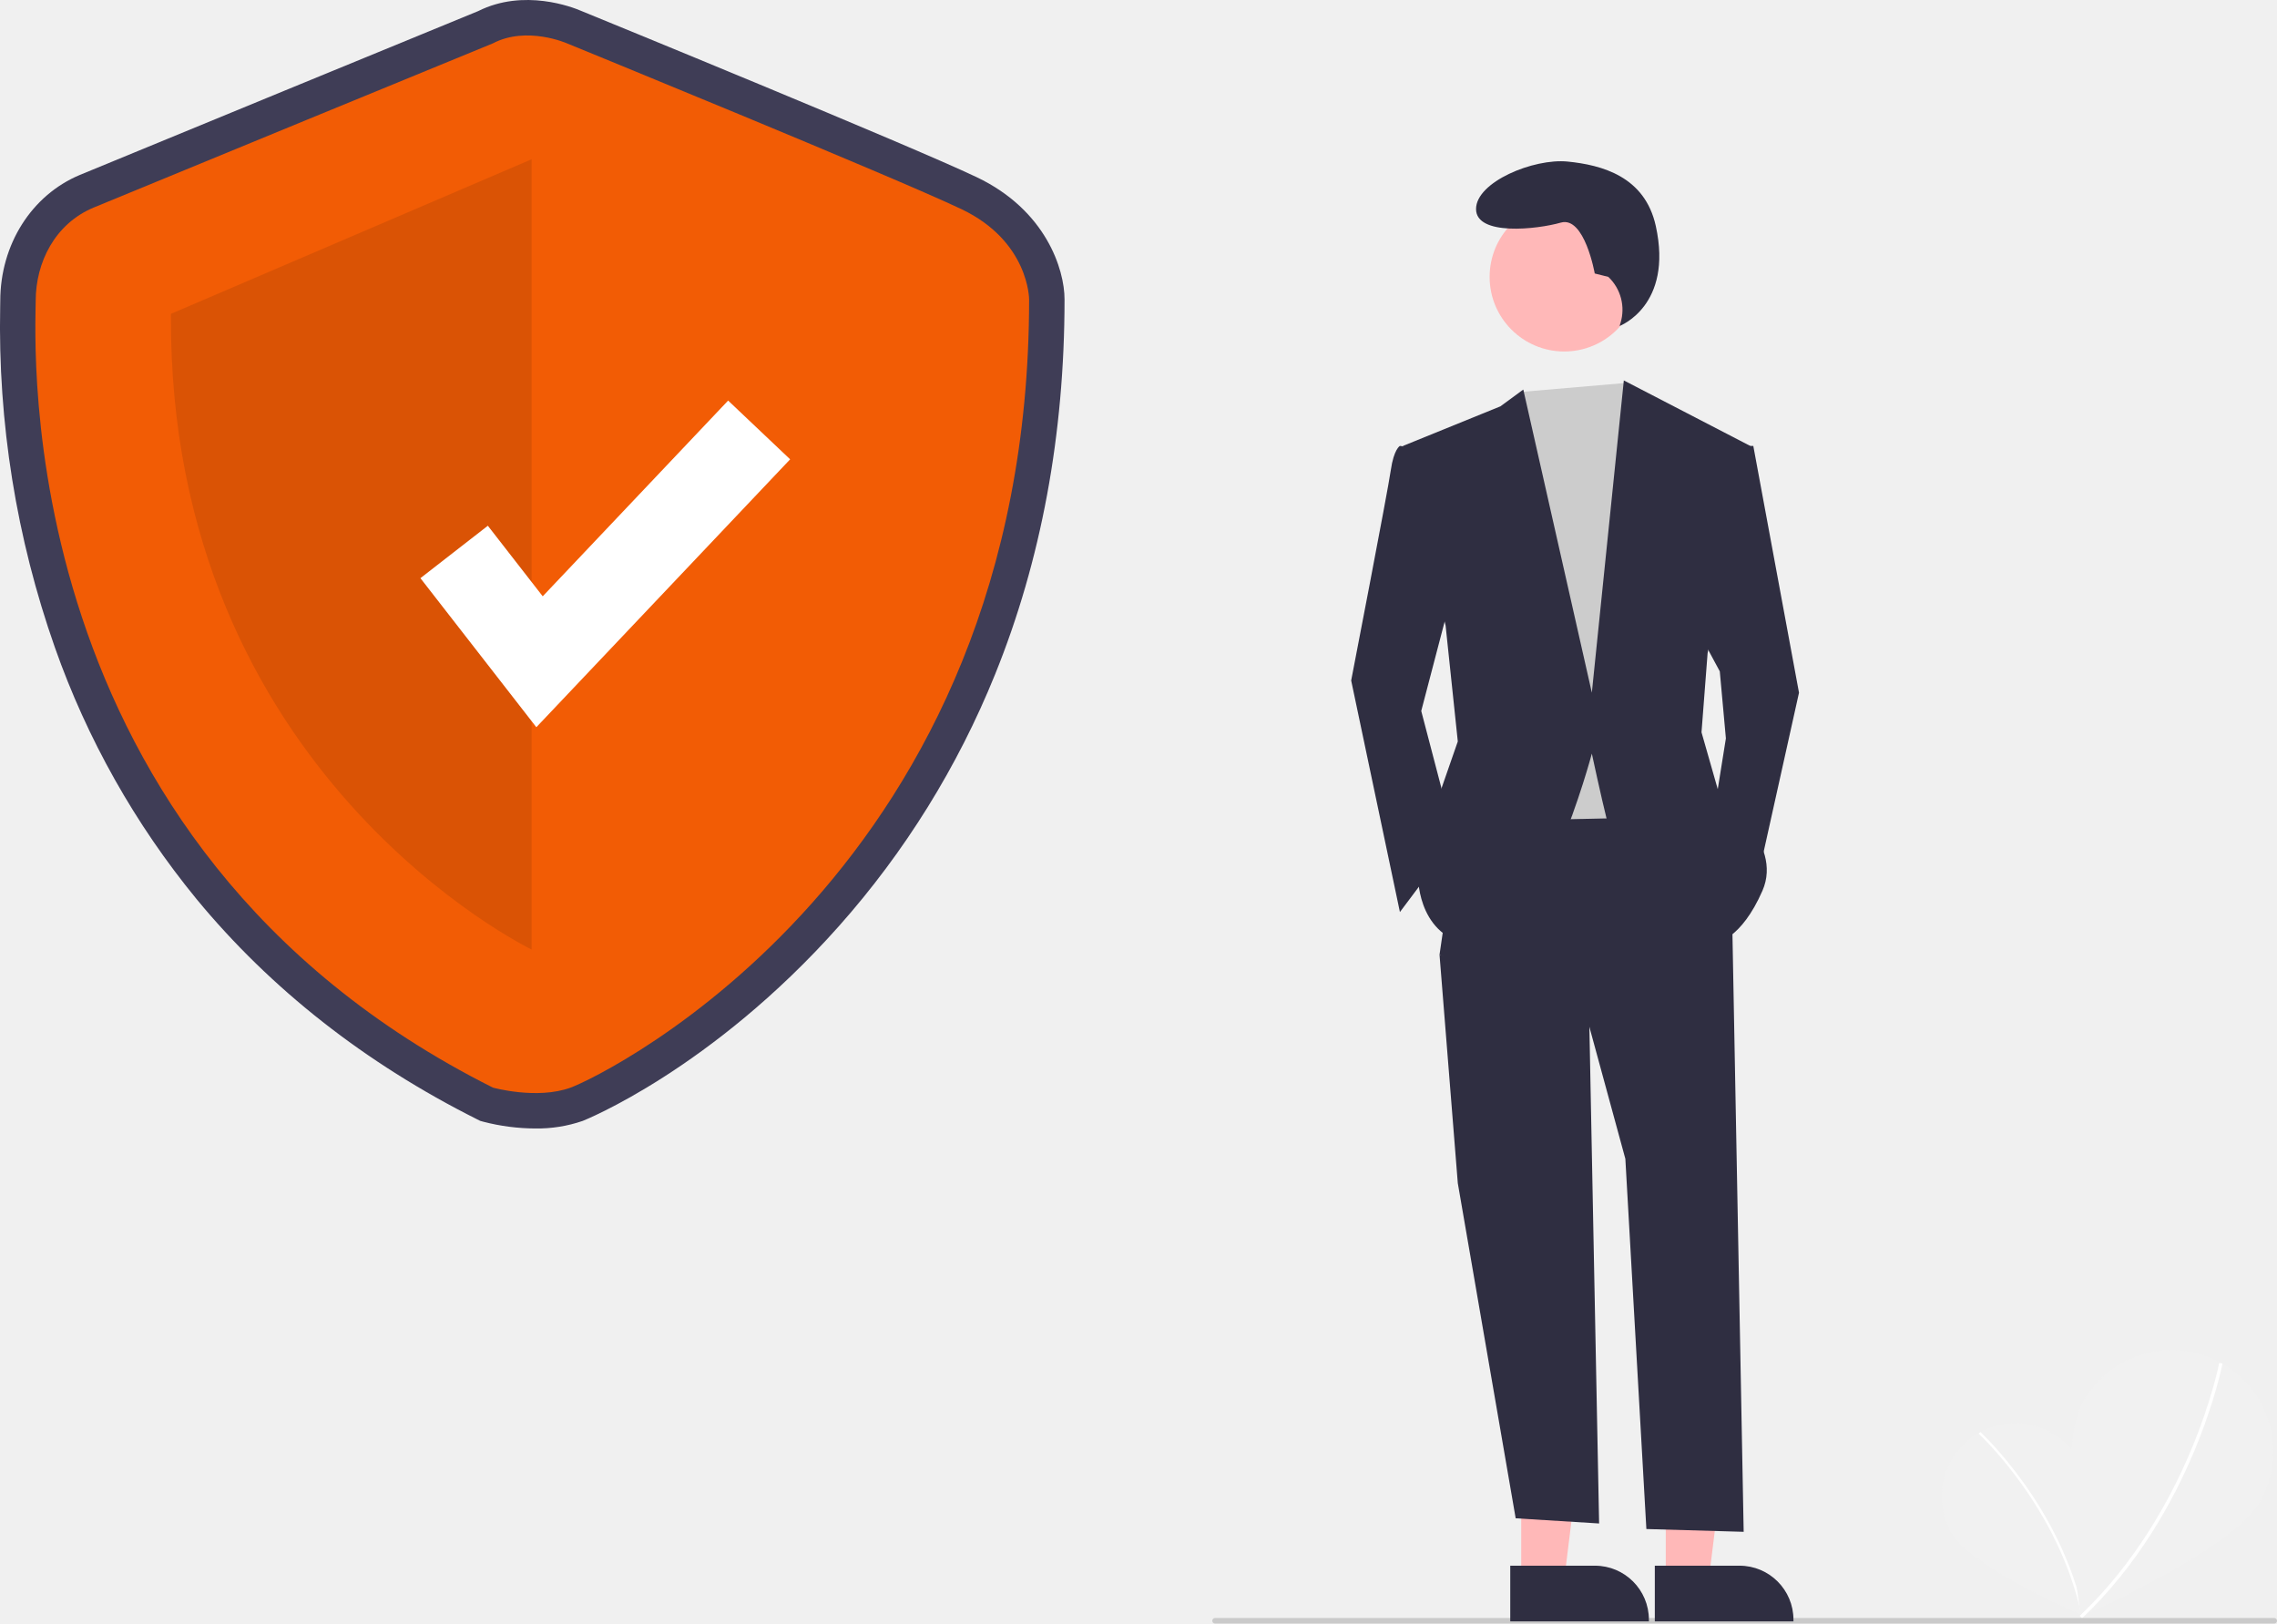
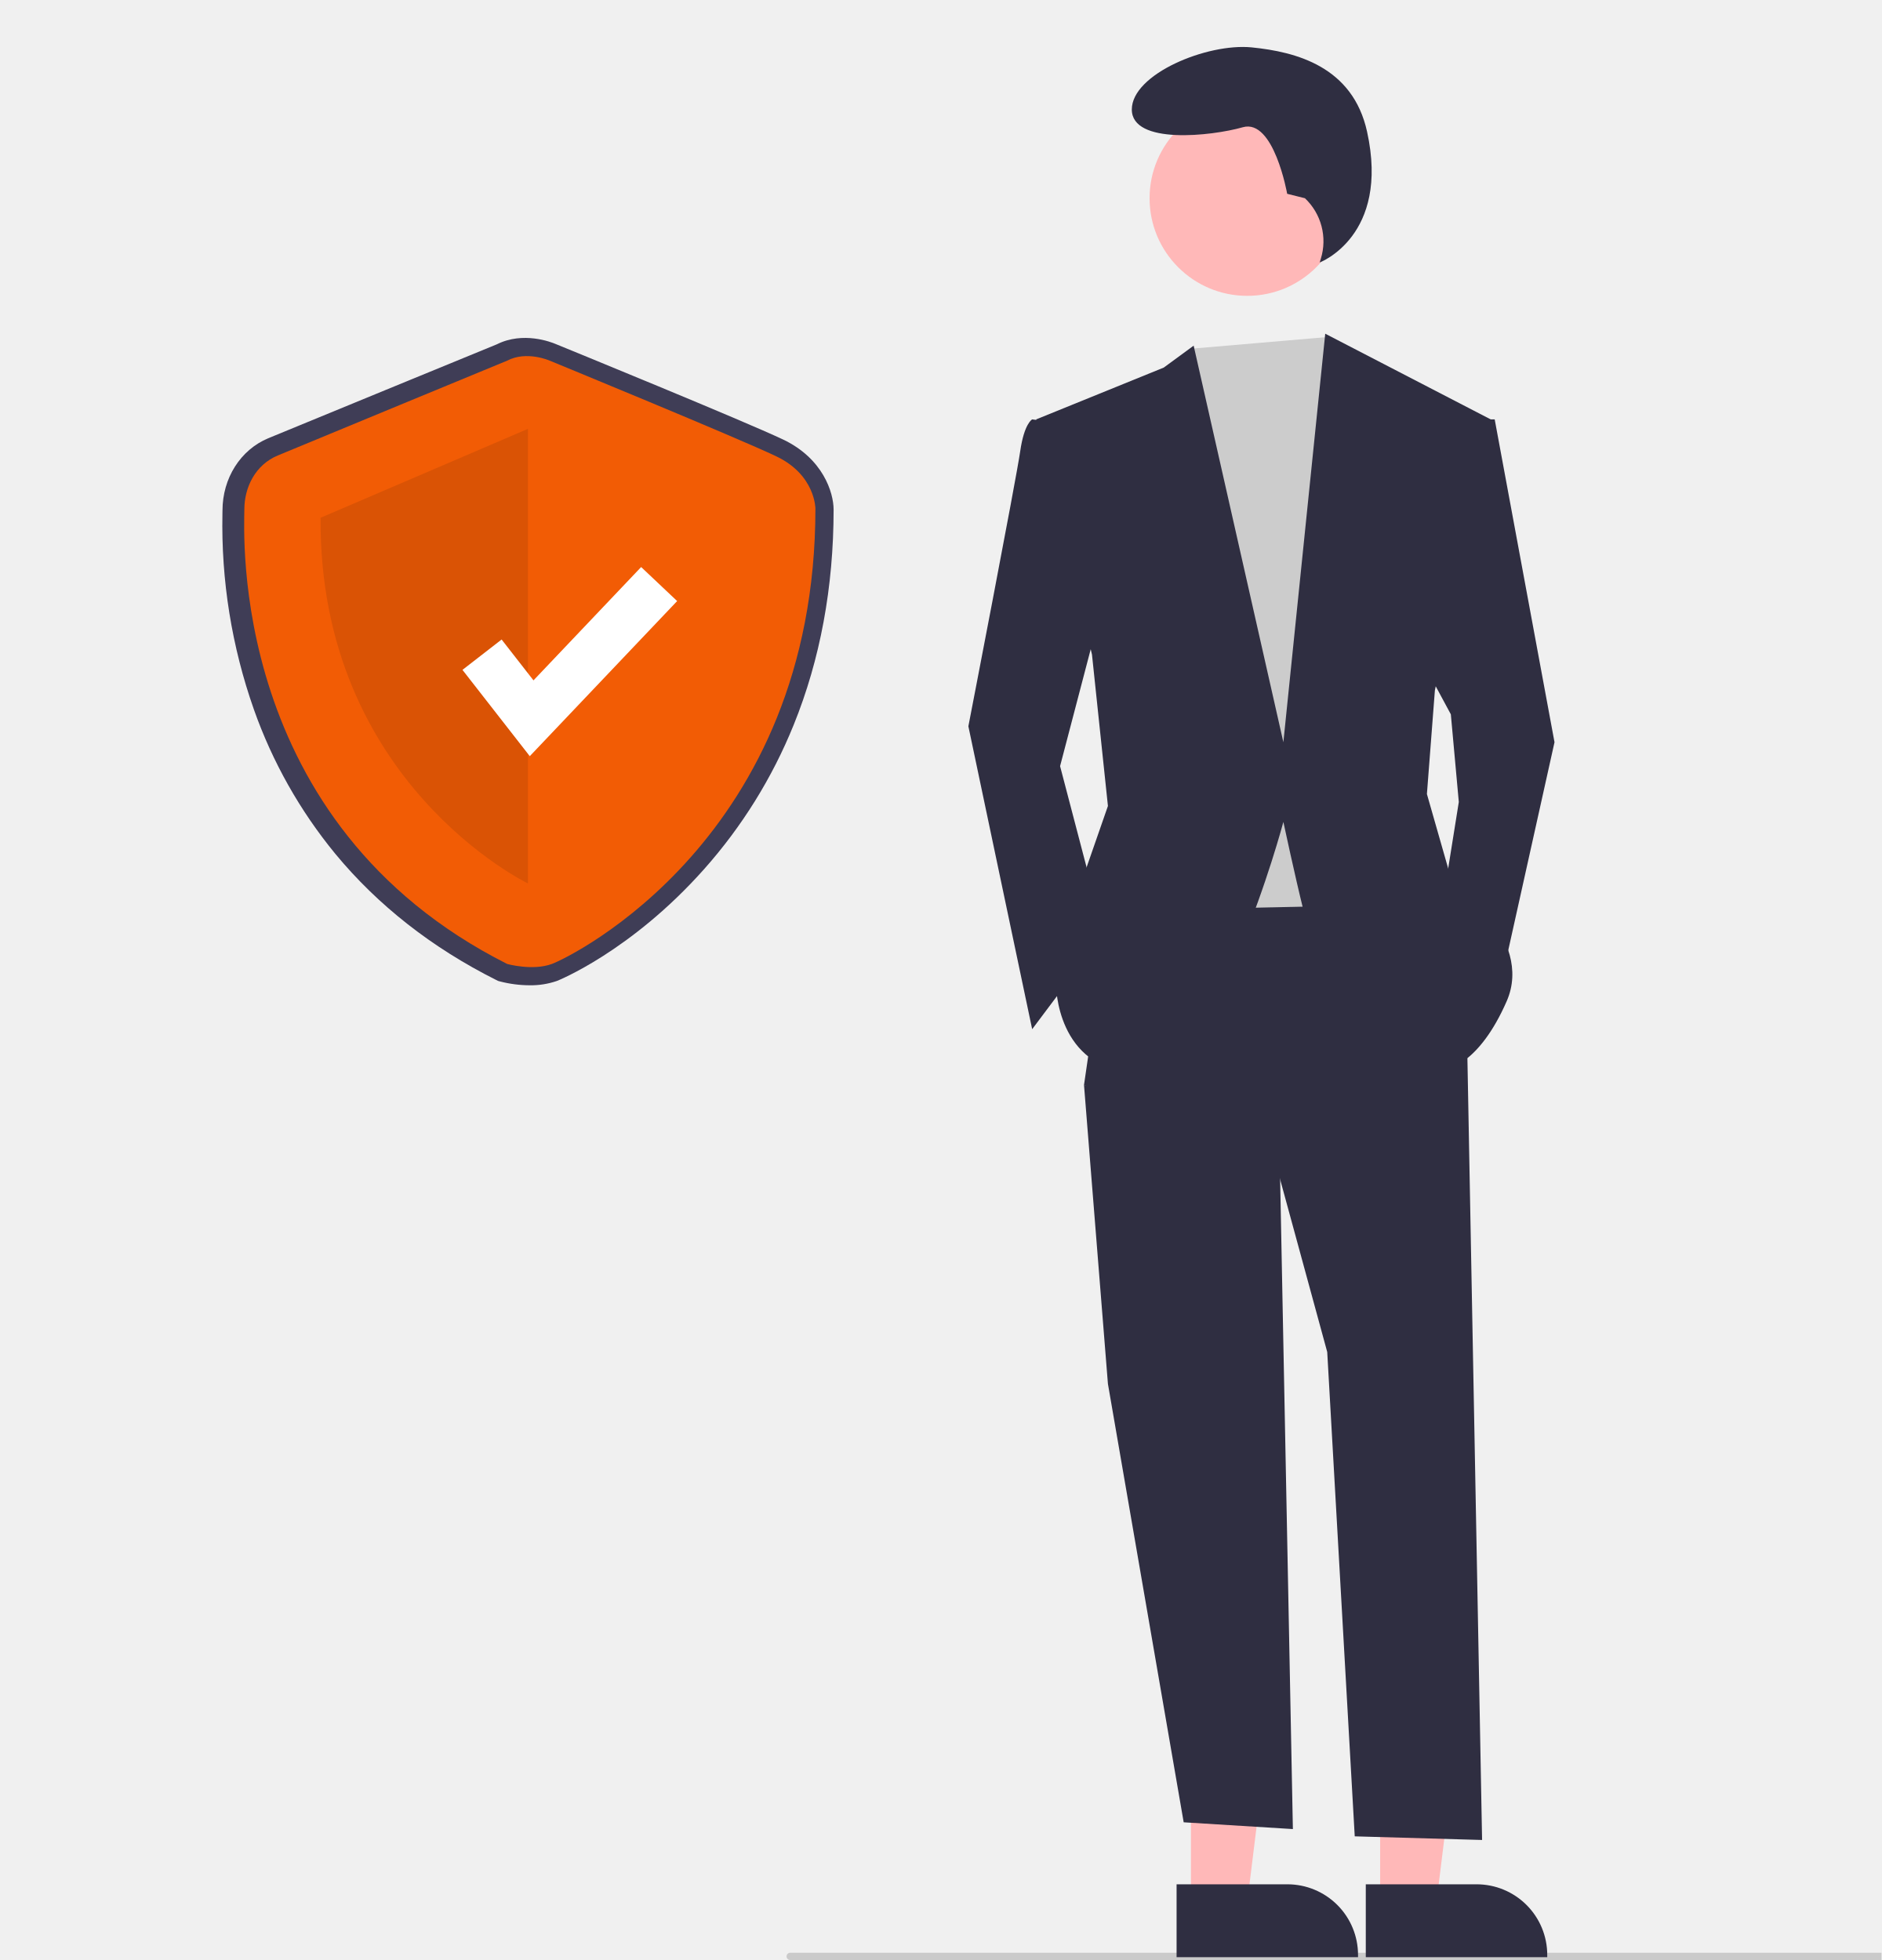
- <svg xmlns="http://www.w3.org/2000/svg" data-name="Layer 1" width="819.07" height="584" viewBox="0 0 819.07 584">
-   <path d="M938.366,683.359c7.184,12.698,1.092,55.585,1.092,55.585s-39.891-16.886-47.073-29.578a26.413,26.413,0,0,1,45.981-26.007Z" transform="translate(-190.4648 -158)" fill="#f1f1f1" />
-   <path d="M940.037,738.889l-.847.179c-8.162-38.778-36.666-65.075-36.952-65.336l.583-.641C903.109,673.354,931.815,699.83,940.037,738.889Z" transform="translate(-190.4648 -158)" fill="#fff" />
-   <path d="M1003.638,697.818c-9.748,17.683-64.706,41.638-64.706,41.638s-9.061-59.263.682-76.941a36.556,36.556,0,1,1,64.025,35.302Z" transform="translate(-190.4648 -158)" fill="#f1f1f1" />
-   <path d="M939.416,740.098l-.826-.869c39.769-37.769,50.064-90.445,50.164-90.973l1.178.222C989.833,649.009,979.475,702.055,939.416,740.098Z" transform="translate(-190.4648 -158)" fill="#fff" />
-   <path d="M383.03,563.919a75.19,75.19,0,0,1-18.64-2.411l-1.2-.332-1.113-.558c-40.242-20.177-74.192-46.827-100.907-79.211a299.865,299.865,0,0,1-50.949-90.47,348.21,348.21,0,0,1-19.691-122.665c.017-.876.031-1.553.031-2.019,0-20.289,11.262-38.091,28.691-45.354,13.339-5.558,134.455-55.305,143.206-58.9,16.48-8.258,34.062-1.365,36.876-.16,6.311,2.58,118.275,48.375,142.471,59.896,24.936,11.874,31.589,33.206,31.589,43.938,0,48.588-8.415,93.998-25.011,134.967a312.517,312.517,0,0,1-56.162,90.511c-45.847,51.594-91.706,69.884-92.148,70.045A50.11,50.11,0,0,1,383.03,563.919Zm-10.785-26.714c3.976.891,13.129,2.228,19.096.052,7.579-2.764,45.962-22.668,81.83-63.032,49.557-55.769,74.702-125.875,74.739-208.372-.089-1.671-1.275-13.592-17.062-21.109C507.123,233.447,390.746,185.86,389.573,185.381l-.322-.136c-2.439-1.022-10.201-3.175-15.551-.371l-1.071.499c-1.297.533-129.863,53.338-143.575,59.051-9.592,3.997-13.009,13.897-13.009,21.83,0,.58-.015,1.423-.036,2.513C214.914,325.214,227.976,464.113,372.246,537.205Z" transform="translate(-190.4648 -158)" fill="#3f3d56" />
-   <path d="M367.789,173.586S238.054,226.87,224.154,232.662s-20.85,19.692-20.85,33.592S192.879,461.532,367.789,549.228c0,0,15.875,4.392,27.919,0s164.945-78.526,164.945-283.553c0,0,0-20.85-24.325-32.434s-141.934-59.655-141.934-59.655S379.951,167.215,367.789,173.586Z" transform="translate(-190.4648 -158)" fill="#f25c05" />
-   <path d="M381.689,215.286V499.537S250.796,436.53,251.954,270.887Z" transform="translate(-190.4648 -158)" opacity="0.1" />
-   <polygon points="192.931 261.581 151.235 207.969 175.483 189.11 195.226 214.494 261.921 144.088 284.224 165.219 192.931 261.581" fill="#fff" />
-   <path d="M1008.535,742h-381a1,1,0,0,1,0-2h381a1,1,0,0,1,0,2Z" transform="translate(-190.4648 -158)" fill="#cacaca" />
-   <polygon points="547.206 568.237 562.671 568.236 570.029 508.583 547.203 508.584 547.206 568.237" fill="#ffb8b8" />
-   <path d="M733.725,721.188l30.458-.001h.001a19.411,19.411,0,0,1,19.41,19.41v.631l-49.868.002Z" transform="translate(-190.4648 -158)" fill="#2f2e41" />
-   <polygon points="599.206 568.237 614.671 568.236 622.029 508.583 599.203 508.584 599.206 568.237" fill="#ffb8b8" />
-   <path d="M785.725,721.188l30.458-.001h.001a19.411,19.411,0,0,1,19.41,19.41v.631l-49.868.002Z" transform="translate(-190.4648 -158)" fill="#2f2e41" />
-   <polygon points="571.514 358.75 575.224 548 545.213 546.139 524.393 425.597 517.817 343.408 571.514 358.75" fill="#2f2e41" />
-   <path d="M813.483,484.971,817.689,709l-35-1-7.56-133.17-13.15-48.217-53.696-25.204,8.767-60.271,78.9-1.096Z" transform="translate(-190.4648 -158)" fill="#2f2e41" />
-   <circle cx="562.676" cy="99.594" r="26.838" fill="#ffb8b8" />
-   <polygon points="584.936 137.738 589.047 143.966 600.006 174.649 591.239 294.095 539.734 295.192 533.16 158.211 546.933 140.995 584.936 137.738" fill="#ccc" />
-   <path d="M702.803,319.499l-8.767-1.096s-2.192,1.096-3.288,8.767-14.246,75.613-14.246,75.613l17.533,83.284,19.725-26.3-12.054-46.025,12.054-46.025Z" transform="translate(-190.4648 -158)" fill="#2f2e41" />
-   <polygon points="624.114 160.404 630.689 160.404 647.127 249.166 631.785 318.204 616.443 293 620.826 265.604 618.635 241.496 610.964 227.249 624.114 160.404" fill="#2f2e41" />
-   <path d="M768.999,257.594l-4.88-1.22s-3.66-20.739-12.199-18.299-30.498,4.88-30.498-4.88,20.739-18.299,32.938-17.079,27.779,5.267,31.718,23.178c6.314,28.713-13.026,35.965-13.026,35.965l.322-1.045a16.282,16.282,0,0,0-4.374-16.621Z" transform="translate(-190.4648 -158)" fill="#2f2e41" />
-   <path d="M695.132,318.403l35.067-14.246,8.219-6.027,24.656,109.036,11.506-112.324,45.477,23.561L804.716,392.92l-2.192,28.492,6.575,23.013s23.013,16.438,15.342,33.971-16.438,18.629-16.438,18.629-37.259-35.067-39.45-43.834-5.479-24.108-5.479-24.108-18.629,70.134-40.546,69.038-21.917-24.108-21.917-24.108l5.479-24.108,8.767-25.204-4.383-41.642Z" transform="translate(-190.4648 -158)" fill="#2f2e41" />
+ <svg xmlns="http://www.w3.org/2000/svg" width="453" height="472" viewBox="0 0 453 472" fill="none">
+   <g clip-path="url(#clip0_1_94)">
+     <path d="M127.54 237.273C125.122 237.265 122.715 236.954 120.376 236.347L119.915 236.22L119.487 236.005C104.02 228.256 90.972 218.021 80.705 205.583C72.205 195.227 65.579 183.469 61.123 170.837C55.795 155.714 53.231 139.757 53.555 123.727C53.562 123.39 53.567 123.131 53.567 122.952C53.567 115.159 57.896 108.322 64.594 105.533C69.721 103.399 116.27 84.293 119.633 82.912C125.967 79.741 132.725 82.388 133.806 82.851C136.232 83.842 179.263 101.43 188.562 105.854C198.146 110.415 200.703 118.607 200.703 122.729C200.703 141.39 197.469 158.83 191.09 174.565C185.939 187.301 178.638 199.059 169.505 209.326C151.885 229.142 134.26 236.166 134.09 236.228C131.983 236.952 129.767 237.306 127.54 237.273ZM123.395 227.013C124.923 227.356 128.441 227.869 130.734 227.033C133.647 225.972 148.399 218.327 162.184 202.825C181.231 181.407 190.895 154.482 190.909 122.798C190.875 122.156 190.419 117.578 184.352 114.691C175.233 110.352 130.505 92.076 130.054 91.892L129.931 91.839C128.993 91.447 126.01 90.62 123.954 91.697L123.542 91.888C123.044 92.093 73.631 112.373 68.361 114.568C64.675 116.102 63.361 119.905 63.361 122.952C63.361 123.174 63.356 123.498 63.347 123.917C62.926 145.596 67.947 198.941 123.395 227.013Z" fill="#3F3D56" />
+     <path d="M122.117 86.85C122.117 86.85 72.2 107.459 66.852 109.699C61.504 111.939 58.83 117.316 58.83 122.692C58.83 128.068 54.819 198.222 122.117 232.141C122.117 232.141 128.225 233.84 132.859 232.141C137.493 230.442 196.323 201.768 196.323 122.468C196.323 122.468 196.323 114.404 186.964 109.923C177.604 105.443 132.353 86.85 132.353 86.85C132.353 86.85 126.796 84.386 122.117 86.85Z" fill="#F25C05" />
+     <path opacity="0.1" d="M127.116 103.272V212.752C127.116 212.752 76.738 188.484 77.184 124.686L127.116 103.272Z" fill="black" />
+     <path d="M127.552 182.097L111.347 161.316L120.771 154.005L128.444 163.845L154.365 136.554L163.033 144.745L127.552 182.097Z" fill="white" />
+     <path d="M524.025 472H190.252C190.02 472 189.797 471.908 189.633 471.743C189.469 471.579 189.376 471.356 189.376 471.124C189.376 470.892 189.469 470.669 189.633 470.505C189.797 470.341 190.02 470.248 190.252 470.248H524.025C524.257 470.248 524.48 470.341 524.644 470.505C524.809 470.669 524.901 470.892 524.901 471.124C524.901 471.356 524.809 471.579 524.644 471.743C524.48 471.908 524.257 472 524.025 472Z" fill="#CACACA" />
+     <path d="M286.736 458.194L300.284 458.193L306.73 405.947L286.733 405.948L286.736 458.194Z" fill="#FFB8B8" />
+     <path d="M283.28 453.772L309.962 453.77H309.963C314.472 453.771 318.797 455.562 321.986 458.75C325.175 461.938 326.966 466.262 326.967 470.77V471.323L283.28 471.324L283.28 453.772Z" fill="#2F2E41" />
+     <path d="M332.29 458.194L345.838 458.193L352.284 405.947L332.288 405.948L332.29 458.194Z" fill="#FFB8B8" />
+     <path d="M328.834 453.772L355.516 453.77H355.517C360.027 453.771 364.352 455.562 367.54 458.75C370.729 461.938 372.521 466.262 372.521 470.77V471.323L328.835 471.324L328.834 453.772Z" fill="#2F2E41" />
+     <path d="M308.031 274.717L311.281 440.47L284.99 438.84L266.751 333.264L260.99 261.28L308.031 274.717Z" fill="#2F2E41" />
+     <path d="M353.151 246.884L356.835 443.097L326.174 442.222L319.551 325.586L308.031 283.356L260.991 261.281L268.671 208.493L337.791 207.533L353.151 246.884Z" fill="#2F2E41" />
+     <path d="M300.288 71.244C313.273 71.244 323.8 60.72 323.8 47.738C323.8 34.756 313.273 24.232 300.288 24.232C287.303 24.232 276.777 34.756 276.777 47.738C276.777 60.72 287.303 71.244 300.288 71.244Z" fill="#FFB8B8" />
+     <path d="M319.789 81.146L323.39 86.601L332.991 113.474L325.311 218.09L280.19 219.051L274.431 99.077L286.497 83.999L319.789 81.146Z" fill="#CCCCCC" />
+     <path d="M256.19 101.957L248.51 100.997C248.51 100.997 246.59 101.957 245.63 108.676C244.67 115.394 233.15 174.9 233.15 174.9L248.51 247.844L265.79 224.809L255.23 184.498L265.79 144.187L256.19 101.957Z" fill="#2F2E41" />
+     <path d="M354.111 100.998H359.871L374.271 178.739L360.831 239.205L347.391 217.131L351.23 193.136L349.311 172.022L342.591 159.544L354.111 100.998Z" fill="#2F2E41" />
+     <path d="M314.181 47.738L309.906 46.67C309.906 46.67 306.7 28.506 299.219 30.643C291.738 32.78 272.502 34.917 272.502 26.369C272.502 17.821 290.67 10.342 301.357 11.411C312.044 12.479 325.693 16.024 329.143 31.711C334.674 56.859 317.731 63.211 317.731 63.211L318.013 62.296C318.796 59.753 318.852 57.043 318.175 54.47C317.498 51.898 316.114 49.566 314.181 47.738Z" fill="#2F2E41" />
+     <path d="M249.47 100.997L280.191 88.52L287.391 83.241L308.991 178.739L319.071 80.362L358.911 100.997L345.471 166.262L343.551 191.217L349.311 211.372C349.311 211.372 369.471 225.769 362.751 241.125C356.031 256.482 348.351 257.441 348.351 257.441C348.351 257.441 315.711 226.728 313.791 219.05C311.871 211.372 308.991 197.935 308.991 197.935C308.991 197.935 292.671 259.361 273.471 258.401C254.271 257.441 254.271 237.286 254.271 237.286L259.071 216.171L266.751 194.096L262.911 157.624L249.47 100.997Z" fill="#2F2E41" />
+   </g>
+   <defs>
+     <clipPath id="clip0_1_94">
+       <rect width="453" height="472" fill="white" />
+     </clipPath>
+   </defs>
</svg>
